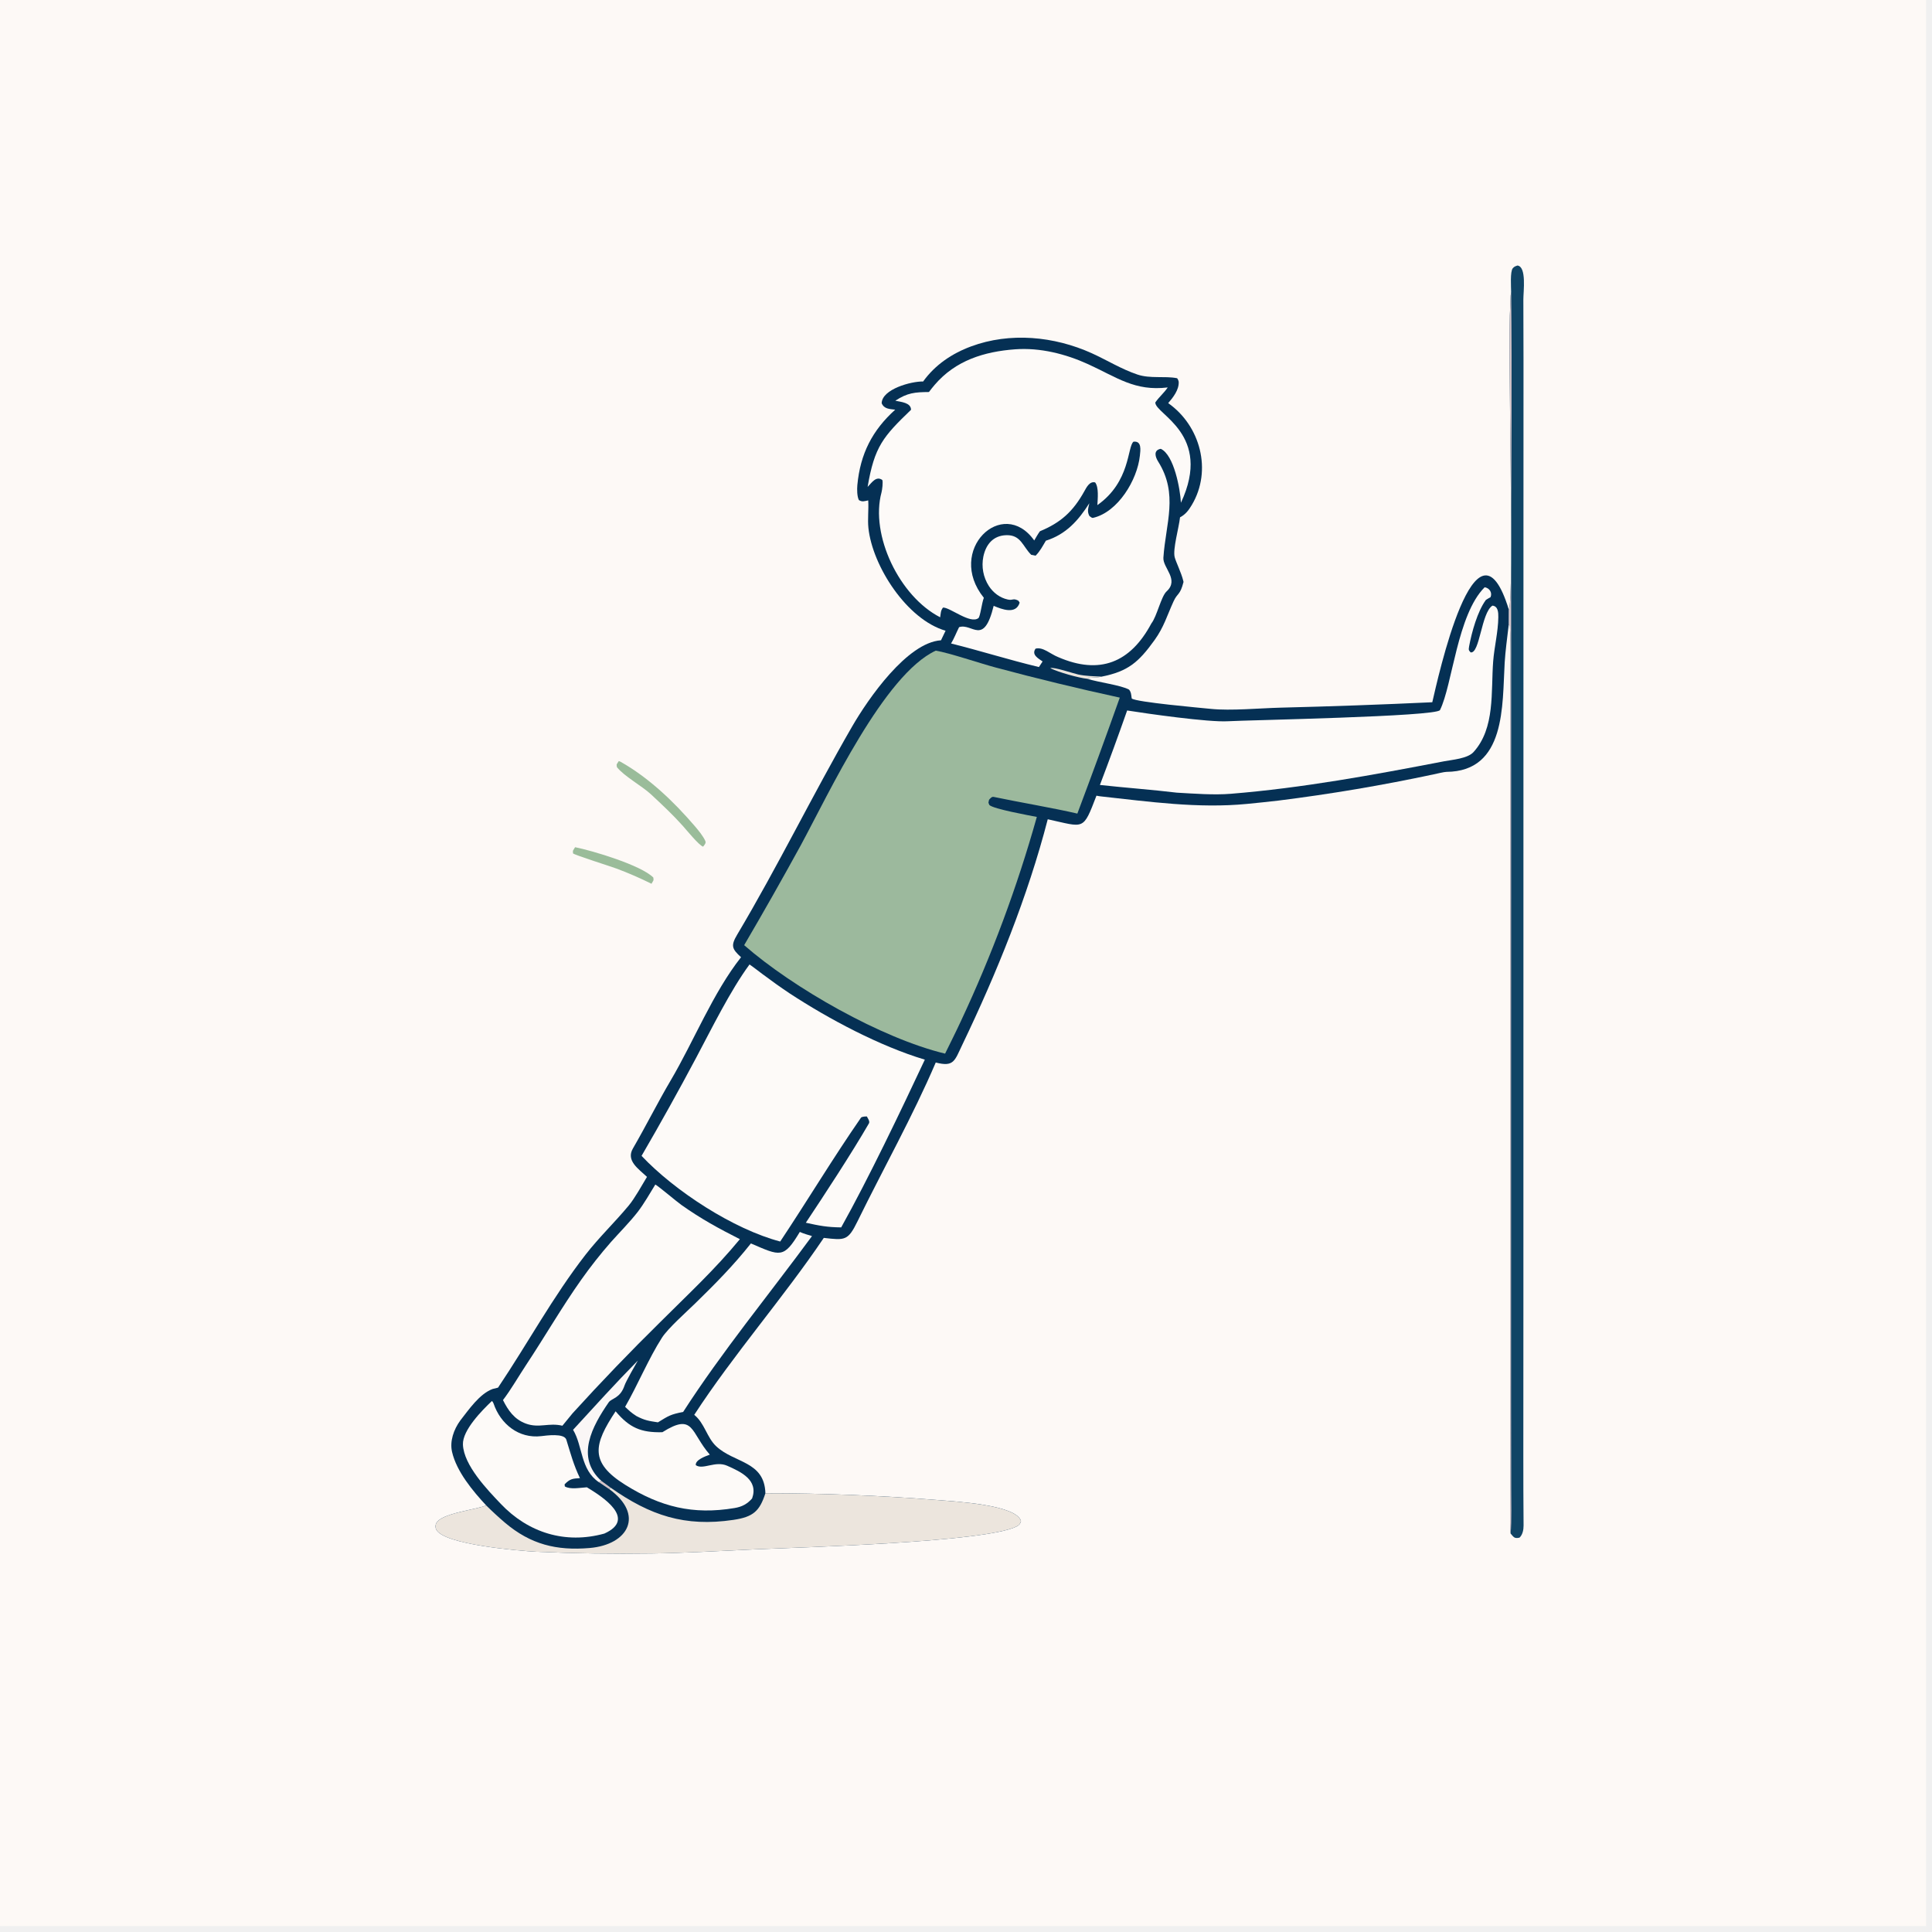
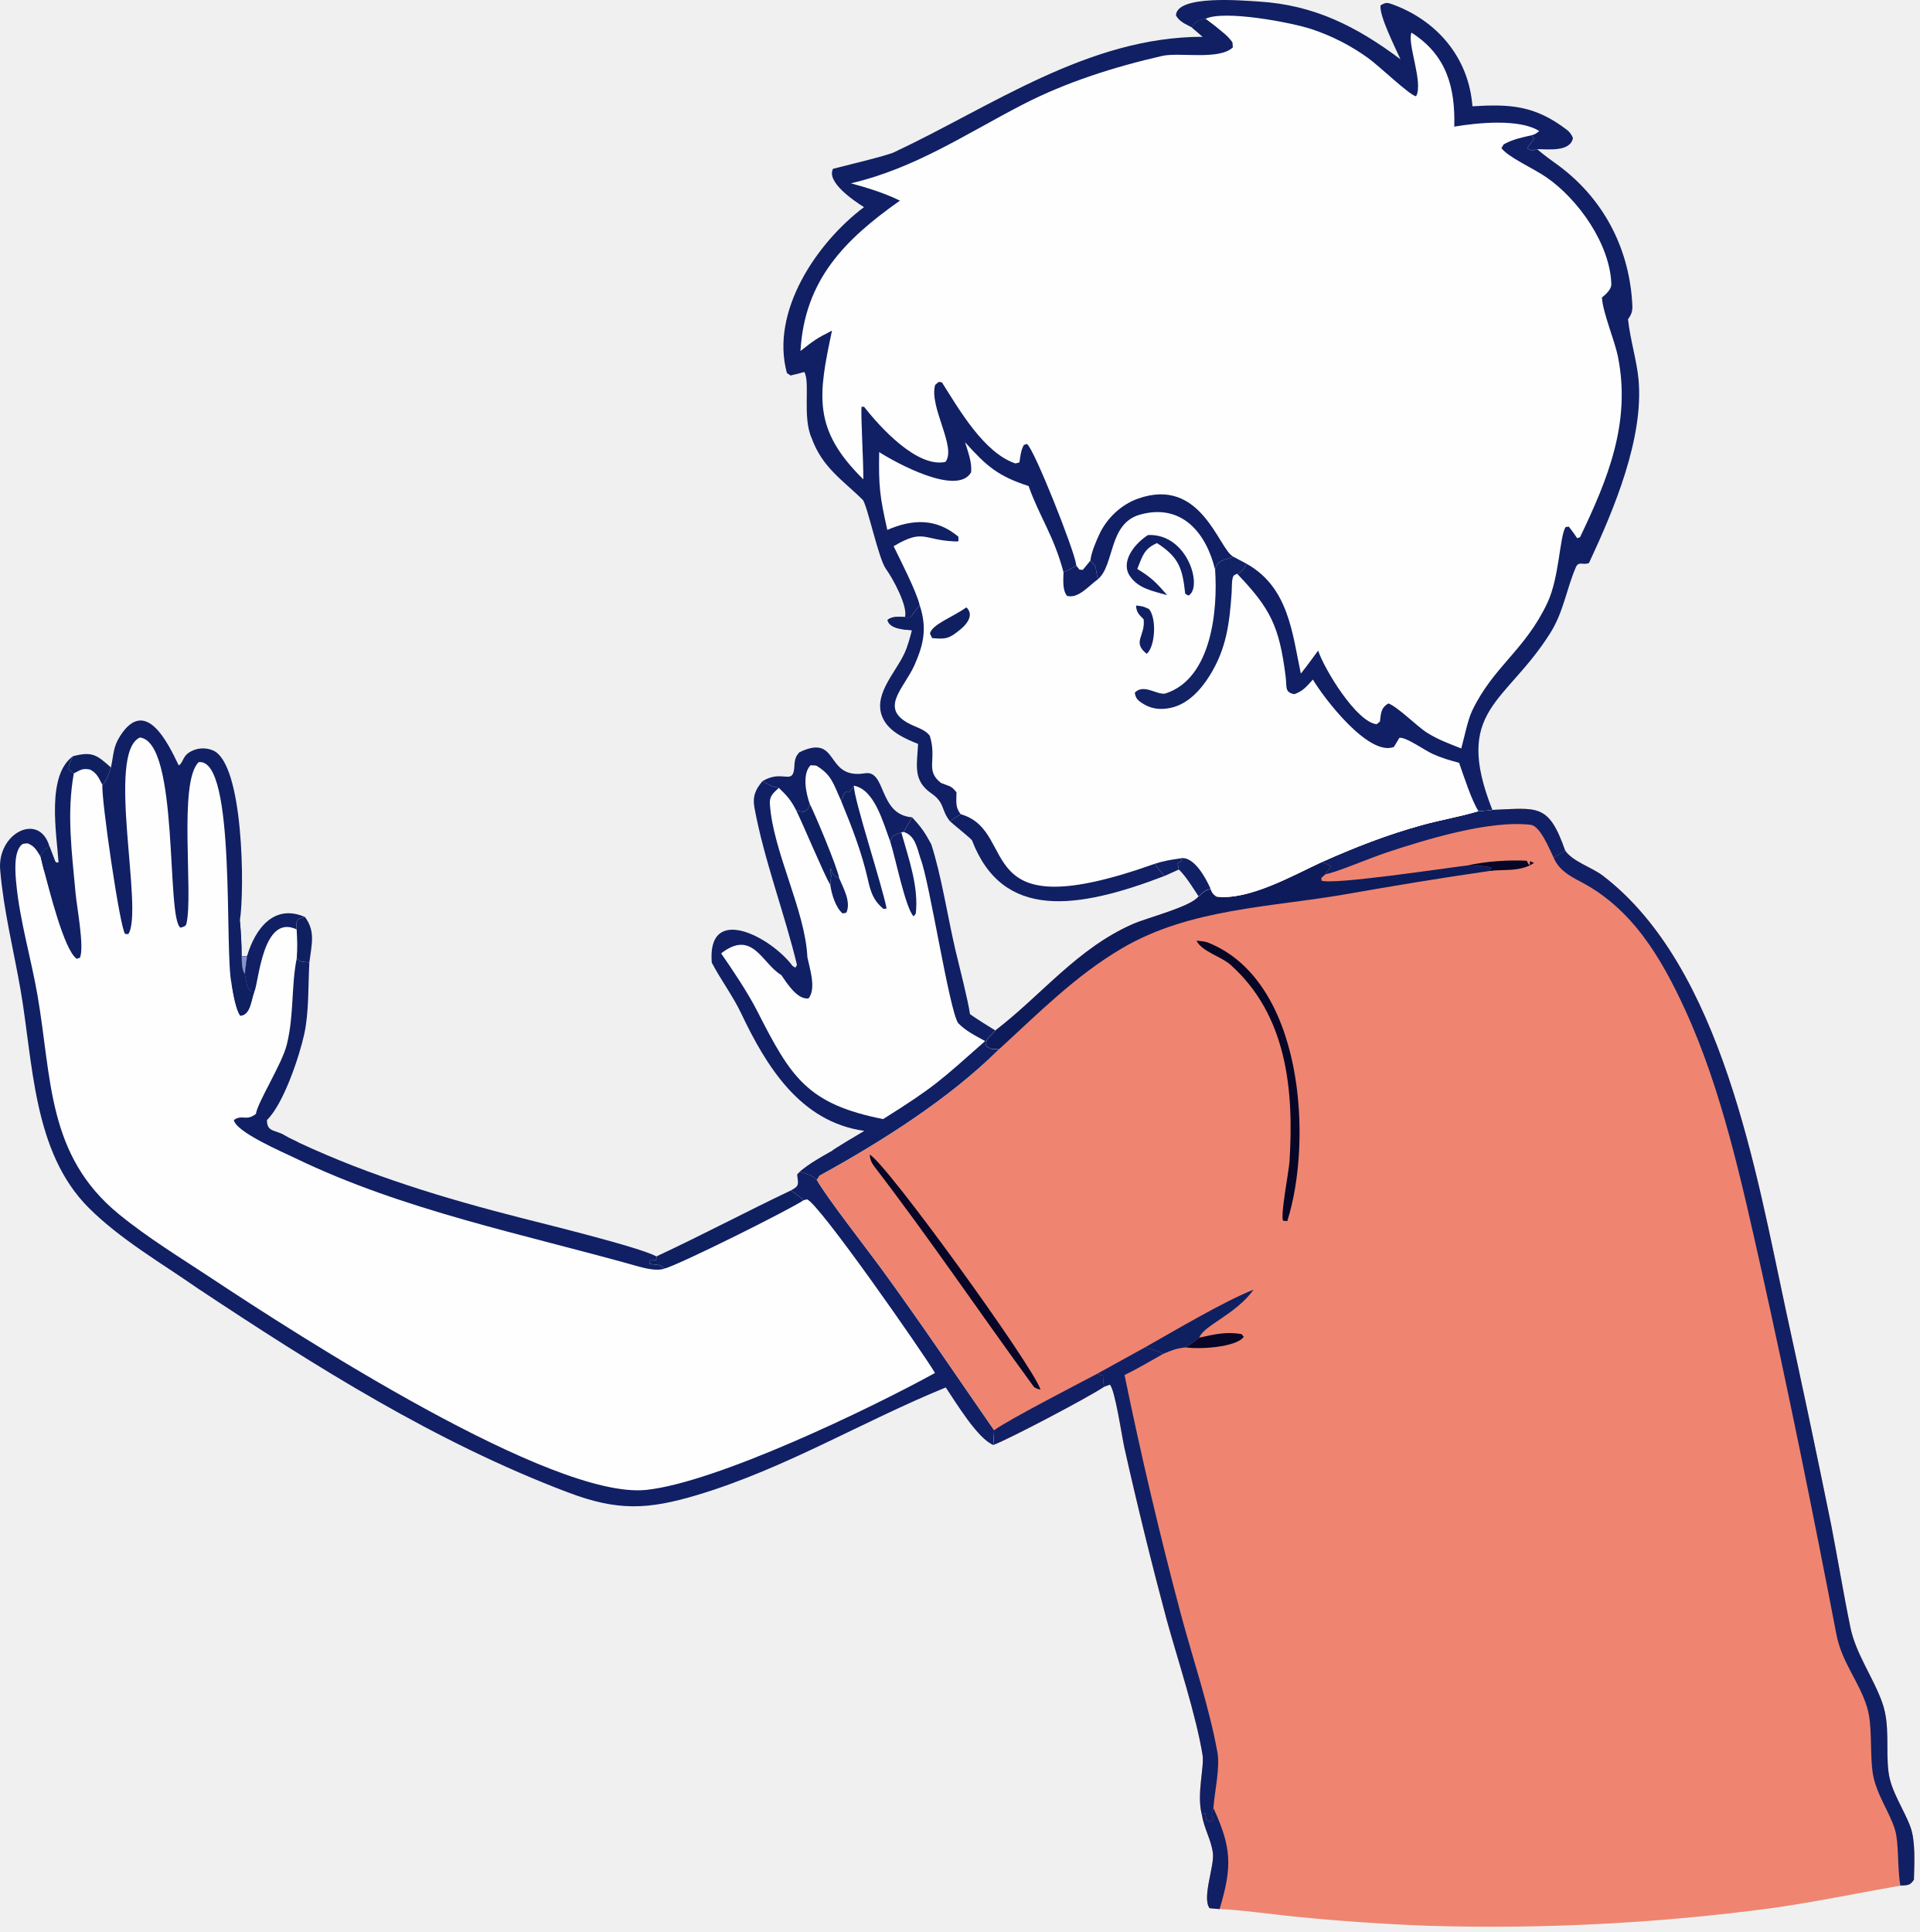
- <svg xmlns="http://www.w3.org/2000/svg" width="195" height="195" viewBox="0 0 195 195" fill="none">
-   <g clip-path="url(#clip0_7822_116765)">
-     <path d="M0 0H194.4V194.4H0V0Z" fill="#FDF9F6" />
-     <path d="M93.173 38.505C94.38 36.826 96.078 35.682 98.009 34.965C101.94 33.506 106.403 33.939 110.187 35.649C111.724 36.344 113.157 37.247 114.803 37.803C116.089 38.238 117.554 37.931 118.787 38.171C118.868 38.187 118.965 38.475 118.968 38.542C119.009 39.346 118.397 40.123 117.908 40.688C121.152 42.968 122.369 47.481 120.294 50.963C119.98 51.492 119.659 51.925 119.103 52.213C118.982 53.301 118.356 55.441 118.563 56.239C118.687 56.719 119.229 57.803 119.424 58.603L119.455 58.737C119.1 60.125 118.86 59.796 118.445 60.703C117.795 62.125 117.479 63.288 116.528 64.609C114.911 66.857 113.842 67.769 111.184 68.295C110.65 68.427 110.044 68.326 109.746 68.511C110.827 68.865 113.116 69.145 113.952 69.601C114.167 69.858 114.156 70.031 114.209 70.367L114.228 70.5C114.667 70.872 121.189 71.444 122.23 71.55C124.217 71.754 127.165 71.479 129.216 71.426C134.333 71.3 139.449 71.118 144.563 70.879C145.092 68.636 148.96 50.694 152.287 61.523C152.28 62.038 152.277 62.553 152.276 63.068C152.128 64.31 151.931 65.82 151.87 66.87C151.618 71.18 152.018 77.862 145.988 77.906C145.761 77.907 145.011 78.093 144.71 78.154C139.52 79.263 134.285 80.147 129.018 80.806C127.963 80.929 126.907 81.038 125.85 81.141C120.922 81.618 115.954 80.912 111.059 80.375C110.933 80.362 110.793 80.332 110.668 80.308C109.286 83.9 109.482 83.499 105.751 82.69C103.735 90.488 100.599 98.214 97.117 105.469C96.347 107.073 96.285 107.714 94.446 107.241C92.155 112.606 89.131 118.001 86.56 123.251C85.591 125.228 85.31 125.195 83.147 124.942C79.076 130.977 74.036 136.706 70.07 142.803C71.119 143.64 71.337 145.082 72.288 145.975C74.113 147.688 77.158 147.454 77.253 150.716C83.091 150.715 88.926 150.947 94.745 151.41C96.326 151.55 102.562 151.857 103.052 153.52C102.966 153.817 102.875 153.931 102.597 154.073C99.462 155.664 81.034 156.169 76.306 156.374C72.796 156.527 69.313 156.744 65.797 156.795C61.912 156.852 58.026 156.794 54.145 156.621C52.38 156.527 44.758 155.898 44.028 154.375C43.931 154.172 43.934 153.935 44.036 153.734C44.558 152.718 48.068 152.383 49.071 151.943C47.728 150.497 46.089 148.538 45.628 146.548C45.378 145.469 45.794 144.294 46.447 143.387C47.306 142.294 48.394 140.679 49.729 140.19C49.784 140.187 50.265 140.059 50.268 140.055C53.252 135.616 55.807 130.879 59.094 126.646C60.464 124.882 62.045 123.382 63.46 121.675C64.083 120.923 64.782 119.64 65.302 118.784C64.438 117.969 63.165 117.151 63.88 115.92C65.186 113.671 66.383 111.272 67.7 109.038C70.026 105.093 71.97 100.188 74.795 96.614C73.869 95.767 73.739 95.455 74.415 94.318C78.502 87.452 82.009 80.248 85.999 73.34C87.627 70.521 91.557 64.85 94.977 64.625L95.439 63.659C91.55 62.543 88.055 57.149 87.65 53.285C87.558 52.407 87.689 51.407 87.631 50.505C87.191 50.594 87.043 50.678 86.69 50.476C86.501 50.112 86.494 49.38 86.534 48.958C86.829 45.796 88.048 43.43 90.355 41.35C89.784 41.277 89.236 41.287 88.989 40.698C89.025 39.27 91.992 38.476 93.173 38.505Z" fill="#053054" />
-     <path d="M61.619 150.143C65.624 152.964 69.114 154.131 74.024 153.404C76.025 153.108 76.672 152.522 77.253 150.717C83.091 150.716 88.926 150.948 94.745 151.411C96.326 151.55 102.562 151.858 103.052 153.521C102.966 153.817 102.875 153.932 102.597 154.073C99.462 155.664 81.034 156.169 76.306 156.374C72.796 156.527 69.313 156.744 65.797 156.796C61.912 156.853 58.026 156.795 54.145 156.622C52.38 156.528 44.758 155.899 44.028 154.375C43.931 154.172 43.934 153.936 44.036 153.734C44.558 152.719 48.068 152.384 49.071 151.943C49.682 152.548 50.315 153.131 50.968 153.689C53.56 155.881 56.156 156.526 59.507 156.244C63.447 155.912 65.06 152.88 61.484 150.295L61.619 150.143Z" fill="#ECE5DD" />
-     <path d="M57.84 144.313C60.079 141.879 62.033 139.707 64.377 137.326C64.144 137.721 63.162 139.46 63.043 139.821C62.605 141.15 61.729 141.116 61.437 141.54C59.791 143.928 58.048 147.075 60.702 149.472L60.456 149.609C58.56 148.337 58.836 145.953 57.84 144.313Z" fill="#FAF6F6" />
-     <path d="M109.747 68.511C108.879 68.428 106.799 67.842 106.008 67.439C106.296 67.275 108.356 67.979 108.818 68.076C109.619 68.246 110.377 68.25 111.185 68.295C110.65 68.427 110.045 68.326 109.747 68.511Z" fill="#ECE5DD" />
-     <path d="M60.702 149.471L61.618 150.142L61.483 150.295L60.457 149.607L60.702 149.471Z" fill="#D3C3C8" />
-     <path d="M94.45 65.67C95.85 65.909 98.887 66.942 100.458 67.363C104.62 68.481 108.81 69.498 113.022 70.412C111.631 74.327 110.202 78.229 108.739 82.117C106.465 81.581 102.709 80.942 100.293 80.433C100.097 80.391 99.949 80.588 99.829 80.722C99.753 81.096 99.731 80.926 99.862 81.255C100.289 81.653 103.841 82.296 104.649 82.454C102.667 89.517 100.106 96.405 96.992 103.047C96.492 104.131 95.916 105.266 95.39 106.345C88.975 104.805 80.04 99.711 75.109 95.398C77.064 92.061 78.972 88.695 80.831 85.302C83.653 80.088 89.228 68.087 94.45 65.67Z" fill="#9CB99D" />
-     <path d="M102.47 35.255C104.983 35.073 107.548 35.72 109.823 36.757C112.729 38.083 114.536 39.509 117.86 39.105C117.468 39.69 117.045 39.999 116.607 40.619C116.576 41.813 122.435 43.813 119.193 50.743C119.123 49.383 118.499 45.91 117.157 45.3C116.385 45.438 116.612 46.137 116.89 46.577C118.966 49.873 117.654 52.819 117.423 56.287C117.355 57.316 119.053 58.495 117.745 59.692C117.189 60.202 116.771 62.214 116.208 62.928C114.089 66.897 110.983 68.139 106.802 66.322C106.023 66.016 105.257 65.263 104.518 65.472C104.092 66.09 104.787 66.448 105.231 66.762C105.212 66.805 104.907 67.257 104.861 67.326C101.858 66.609 98.929 65.676 95.992 64.949C96.287 64.472 96.534 63.83 96.803 63.3C98.134 62.855 99.285 65.274 100.293 61.147C101.111 61.496 102.548 62.059 102.915 60.825L102.785 60.626C102.226 60.337 102.267 60.63 101.713 60.51C100.913 60.336 100.247 59.823 99.805 59.144C99.243 58.266 99.044 57.203 99.251 56.18C99.509 54.944 100.246 54.058 101.56 54.017C103.045 53.97 103.222 55.15 104.084 55.999C104.085 55.999 104.478 56.077 104.522 56.086C104.966 55.652 105.24 55.111 105.561 54.573C107.59 53.936 108.839 52.54 109.949 50.79C109.838 51.312 109.709 51.615 109.956 52.081C110.069 52.162 110.203 52.296 110.323 52.269C112.835 51.692 114.787 48.448 115.049 46C115.108 45.447 115.265 44.477 114.404 44.582C113.774 45.09 114.111 48.624 110.76 50.982C110.791 50.338 110.92 49.187 110.535 48.692C109.977 48.547 109.665 49.185 109.426 49.614C108.302 51.627 107.073 52.748 104.962 53.62C104.768 53.881 104.557 54.264 104.387 54.55C101.191 50.055 95.44 55.549 99.301 60.336C99.087 60.876 98.943 62.243 98.747 62.391C97.923 63.011 95.9 61.306 95.183 61.321C94.936 61.628 94.959 61.881 94.893 62.304C90.786 60.202 87.803 54.011 88.974 49.69C89.039 49.451 89.14 48.653 89.052 48.445C88.435 48.01 88.001 48.699 87.57 49.145C88.259 45.053 89.147 44.064 91.951 41.361C91.948 40.634 90.944 40.573 90.366 40.446C91.587 39.638 92.359 39.58 93.759 39.568C93.946 39.319 94.14 39.076 94.342 38.839C96.447 36.379 99.334 35.486 102.47 35.255Z" fill="#FDFAF8" />
-     <path d="M75.65 97.346C75.745 97.39 76.765 98.172 76.956 98.315C77.849 98.987 78.761 99.635 79.69 100.257C83.646 102.85 88.793 105.588 93.345 106.953C90.913 112.142 87.672 118.922 84.903 123.883C83.503 123.868 82.71 123.717 81.334 123.412C83.172 120.655 85.969 116.384 87.702 113.387C87.817 113.187 87.605 112.896 87.492 112.686C87.364 112.682 86.977 112.699 86.899 112.812C84.071 116.893 81.501 121.174 78.748 125.309C74.038 124.07 68.111 120.223 64.754 116.664C66.653 113.4 68.489 110.099 70.262 106.765C71.819 103.841 73.72 99.965 75.65 97.346Z" fill="#FDFAF8" />
-     <path d="M149.849 59.273C150.352 59.353 150.635 59.83 150.442 60.274C150.396 60.3 149.991 60.526 149.97 60.555C149.116 61.726 148.547 63.801 148.281 65.228C148.201 65.652 148.264 65.642 148.433 65.846C149.364 66.001 149.503 61.852 150.631 61.129C151.204 61.18 151.235 61.814 151.228 62.295C151.211 63.786 150.823 65.277 150.708 66.762C150.474 69.796 150.926 73.486 148.721 75.912C148.119 76.571 146.566 76.682 145.737 76.842C138.616 78.213 131.456 79.535 124.219 80.119C122.489 80.259 120.522 80.102 118.783 80.005C116.302 79.706 113.551 79.506 111.016 79.228C111.965 76.734 112.881 74.227 113.765 71.709C115.727 72.023 121.986 72.915 123.934 72.797C125.823 72.683 145.011 72.331 145.34 71.668C146.599 69.135 147.078 62.035 149.849 59.273Z" fill="#FDFAF8" />
-     <path d="M66.143 119.557C66.551 119.789 68.243 121.242 68.792 121.629C70.793 123.043 72.507 123.972 74.677 125.073C72.101 128.193 69.514 130.57 66.648 133.432C63.611 136.42 60.658 139.491 57.793 142.644L56.764 143.901C55.38 143.571 54.411 144.175 53.084 143.688C51.905 143.255 51.296 142.366 50.766 141.312C51.59 140.233 52.35 138.901 53.108 137.756C54.965 134.953 56.731 131.895 58.669 129.16C59.602 127.842 60.602 126.573 61.666 125.359C62.539 124.381 63.583 123.331 64.376 122.307C64.963 121.55 65.633 120.393 66.143 119.557Z" fill="#FDFAF8" />
-     <path d="M80.727 124.34C81.088 124.509 81.568 124.641 81.956 124.761C77.638 130.64 72.868 136.424 68.953 142.507C67.674 142.765 67.521 142.876 66.406 143.559C65.489 143.419 65.082 143.369 64.235 142.924C63.702 142.578 63.55 142.428 63.094 141.994C64.359 139.803 65.464 137.118 66.814 135.015C67.416 134.077 69.25 132.448 70.141 131.58C72.189 129.582 74.003 127.753 75.79 125.502C78.759 126.778 79.092 127.067 80.727 124.34Z" fill="#FDFAF8" />
-     <path d="M49.646 141.408C49.729 141.472 49.783 141.56 49.817 141.66C50.517 143.728 52.359 145.221 54.629 144.951C55.129 144.892 56.95 144.63 57.16 145.31C57.597 146.72 57.883 147.831 58.534 149.189C57.792 149.241 57.547 149.246 56.986 149.814L57.009 150.026C57.561 150.36 58.529 150.157 59.237 150.115C60.806 151.066 64.3 153.301 60.998 154.786C57.044 155.88 53.307 154.694 50.546 151.789C49.2 150.374 46.806 147.897 46.724 145.802C46.666 144.35 48.669 142.336 49.646 141.408Z" fill="#FDFAF8" />
-     <path d="M62.134 142.445C63.524 144.095 64.683 144.609 66.853 144.556C70.064 142.539 69.677 144.575 71.643 146.819C71.221 146.975 70.159 147.346 70.228 147.882C70.955 148.386 72.195 147.409 73.393 147.939C74.794 148.559 76.577 149.386 75.911 151.241C75.42 151.802 74.892 152.084 74.14 152.209C69.938 152.917 66.659 152.088 63.105 149.866C59.486 147.602 59.906 145.809 62.134 142.445Z" fill="#FDFAF8" />
-     <path d="M152.521 29.468C152.518 28.989 152.405 27.399 152.691 27.071C152.844 26.896 152.947 26.876 153.159 26.799C154.1 26.916 153.753 29.422 153.755 30.24L153.77 36.413L153.765 54.75L153.76 130.361L153.752 146.82C153.75 149.208 153.758 151.592 153.777 153.98C153.78 154.394 153.68 154.912 153.364 155.199C152.852 155.308 152.795 155.164 152.467 154.783C152.387 154.265 152.416 152.99 152.418 152.418L152.427 148.412L152.42 133.321L152.425 86.063L152.421 70.86C152.42 68.671 152.527 65.231 152.39 63.121L152.277 63.067C152.278 62.553 152.281 62.038 152.288 61.523C152.879 60.571 152.145 34.701 152.433 30.878C152.461 30.512 152.429 29.944 152.521 29.468Z" fill="#104465" />
-     <path d="M152.288 61.524C152.879 60.572 152.145 34.703 152.433 30.88C152.461 30.513 152.429 29.945 152.521 29.469C152.628 38.029 152.522 46.739 152.525 55.316L152.517 112.952L152.516 141.165L152.528 150.123C152.527 151.29 152.584 153.696 152.467 154.784C152.387 154.267 152.416 152.991 152.418 152.419L152.427 148.414L152.42 133.322L152.425 86.065L152.421 70.862C152.42 68.672 152.527 65.232 152.39 63.123L152.277 63.069C152.278 62.554 152.281 62.039 152.288 61.524Z" fill="#D3C3C8" />
-     <path d="M62.456 76.818C62.508 76.837 62.559 76.855 62.611 76.874C65.464 78.475 68.004 80.905 70.126 83.38C70.483 83.796 70.966 84.382 71.188 84.879C71.288 85.102 71.103 85.267 70.966 85.455C70.546 85.321 69.292 83.775 68.907 83.345C67.885 82.206 66.822 81.216 65.707 80.176C64.801 79.332 62.959 78.327 62.264 77.423C62.214 77.073 62.218 77.197 62.456 76.818Z" fill="#9ABC9A" />
-     <path d="M58.047 85.51C59.839 85.87 64.693 87.323 65.939 88.568C65.992 88.912 65.964 88.818 65.757 89.2C64.611 88.63 63.436 88.12 62.238 87.671C61.62 87.439 57.997 86.301 57.838 86.135C57.801 85.793 57.83 85.879 58.047 85.51Z" fill="#9ABC9A" />
-   </g>
-   <defs>
-     <clipPath id="clip0_7822_116765">
-       <rect width="194.4" height="194.4" fill="white" />
-     </clipPath>
-   </defs>
+ <svg xmlns="http://www.w3.org/2000/svg" width="154" height="155" viewBox="0 0 154 155" fill="none">
+   <path d="M119.708 64.977C123.363 64.829 124.211 64.435 125.547 68.242C126.144 69.122 127.7 69.591 128.559 70.247C138.134 77.563 140.881 94.149 143.244 105.1C144.494 110.811 145.702 116.53 146.867 122.258C147.405 125.018 147.862 127.826 148.427 130.574C148.866 132.705 150.287 134.612 150.995 136.644C151.626 138.455 151.239 140.413 151.494 142.253C151.701 143.746 152.754 145.221 153.247 146.59C153.66 147.736 153.552 149.559 153.52 150.802C153.209 151.278 153.036 151.236 152.437 151.278C149.093 151.867 145.451 152.618 142.116 153.087C132.972 154.306 123.744 154.778 114.523 154.5C110.978 154.367 107.439 154.124 103.909 153.77C102.534 153.635 99.02 153.173 97.824 153.162L97.025 153.091C96.393 152.258 97.426 149.708 97.289 148.666C97.142 147.556 96.598 146.768 96.39 145.536C95.979 143.905 96.618 141.755 96.458 140.786C95.93 137.568 94.464 133.14 93.584 129.953C92.354 125.361 91.219 120.743 90.181 116.104C89.98 115.186 89.436 111.47 89.023 111.088L88.562 111.258C87.278 112.12 80.957 115.448 79.674 115.927L79.736 114.749C76.713 110.387 73.834 106.097 70.697 101.795C69.632 100.333 66.206 95.936 65.509 94.651L65.704 94.338C70.714 91.582 76.091 88.187 80.131 84.184C79.473 84.15 79.602 84.246 79.099 83.92C79.061 83.284 79.302 83.309 79.838 82.671C83.548 79.829 86.403 76.095 90.868 74.132C92.067 73.605 95.51 72.756 96.139 71.914L96.186 71.905C96.553 71.539 96.615 71.454 97.104 71.304C97.246 71.663 97.264 71.67 97.564 71.925C100.143 72.272 103.756 70.204 106.013 69.165C108.667 67.982 111.225 66.978 114.025 66.203C115.574 65.774 117.066 65.531 118.592 65.076C118.524 65.105 119.626 64.988 119.708 64.977Z" fill="#EF8570" />
+   <path d="M125.547 68.242C126.143 69.122 127.7 69.591 128.559 70.248C138.133 77.563 140.881 94.149 143.244 105.1C144.494 110.811 145.702 116.53 146.867 122.259C147.405 125.018 147.862 127.826 148.427 130.574C148.866 132.705 150.287 134.612 150.995 136.644C151.626 138.455 151.239 140.413 151.494 142.253C151.701 143.747 152.754 145.221 153.247 146.59C153.66 147.736 153.552 149.559 153.52 150.802C153.209 151.278 153.036 151.236 152.436 151.278C152.187 149.996 152.325 147.909 152.012 146.834C151.588 145.383 150.478 143.944 150.218 142.252C149.971 140.644 150.219 138.459 149.764 136.975C149.12 134.874 147.738 133.405 147.294 131.085C145.412 121.271 143.426 111.495 141.255 101.74C139.708 94.868 138.124 87.474 135.19 81.062C133.245 76.811 130.909 72.876 126.748 70.719C125.845 70.251 125.023 69.766 124.616 68.796L125.547 68.242Z" fill="#112064" />
+   <path d="M97.104 71.304C97.246 71.663 97.264 71.67 97.564 71.925C100.143 72.272 103.756 70.205 106.013 69.165C106.312 69.283 106.474 69.352 106.756 69.505C106.576 69.74 106.475 69.884 106.32 70.137L105.995 70.425L105.995 70.645C106.867 71.024 116.104 69.616 117.754 69.426C118.185 69.459 119.374 69.454 119.626 69.629L119.46 69.88C115.557 70.44 111.874 71.054 107.993 71.735C101.948 72.794 95.435 72.872 89.984 76.087C86.237 78.293 83.293 81.297 80.131 84.184C79.473 84.15 79.602 84.246 79.099 83.92C79.061 83.284 79.302 83.31 79.838 82.671C83.548 79.83 86.403 76.095 90.868 74.132C92.067 73.605 95.51 72.756 96.139 71.914L96.186 71.905C96.553 71.539 96.615 71.454 97.104 71.304Z" fill="#0E1B5A" />
+   <path d="M91.856 108.089C92.334 108.239 92.871 108.38 93.304 108.618C92.337 109.166 91.198 109.834 90.203 110.317C91.521 116.737 93.023 123.118 94.707 129.452C95.679 133.096 96.975 136.862 97.65 140.568C97.88 141.826 97.423 143.741 97.33 145.055C96.916 146.093 97.734 145.619 97.078 146.153L96.759 146.037C96.739 145.838 96.726 145.672 96.681 145.476L96.391 145.536C95.979 143.905 96.618 141.755 96.459 140.786C95.93 137.569 94.465 133.141 93.584 129.953C92.354 125.361 91.22 120.744 90.182 116.104C89.981 115.186 89.436 111.47 89.023 111.088L88.562 111.259C88.503 110.925 88.491 110.699 88.471 110.36L87.982 110.228L91.856 108.089Z" fill="#112064" />
+   <path d="M119.708 64.977C123.363 64.829 124.212 64.435 125.547 68.242L124.617 68.796C124.267 68.076 123.539 66.266 122.786 66.175C119.469 65.772 114.263 67.388 111.205 68.401C109.88 68.84 107.15 70.008 106.32 70.137C106.476 69.884 106.576 69.74 106.757 69.505C106.474 69.352 106.312 69.283 106.014 69.165C108.667 67.982 111.226 66.978 114.026 66.203C115.574 65.774 117.067 65.531 118.592 65.076C118.525 65.105 119.626 64.988 119.708 64.977Z" fill="#112064" />
+   <path d="M79.736 114.749C80.9 113.892 86.384 111.076 87.982 110.228L88.47 110.36C88.491 110.699 88.502 110.925 88.562 111.259C87.278 112.12 80.957 115.448 79.674 115.927L79.736 114.749Z" fill="#112064" />
+   <path d="M97.33 145.055C98.778 148.213 98.867 149.71 97.825 153.163L97.025 153.091C96.393 152.258 97.427 149.708 97.289 148.666C97.142 147.556 96.598 146.768 96.391 145.536L96.681 145.476C96.726 145.672 96.738 145.838 96.758 146.037L97.078 146.153C97.734 145.619 96.915 146.093 97.33 145.055Z" fill="#112064" />
+   <path d="M91.856 108.089C94.203 106.766 98.15 104.418 100.559 103.463C99.122 105.463 96.525 106.348 96.2 107.315C95.871 107.566 95.47 107.897 95.119 108.097C94.297 108.193 94.077 108.298 93.304 108.619C92.871 108.38 92.334 108.24 91.856 108.089Z" fill="#0F2061" />
+   <path d="M96.199 107.315C97.384 107.057 98.376 106.812 99.593 107.035L99.765 107.254C99.125 108.115 96.143 108.261 95.118 108.097C95.469 107.897 95.871 107.566 96.199 107.315Z" fill="#070627" />
+   <path d="M117.754 69.426C119.155 69.104 121.024 68.974 122.458 69.055L122.639 69.382L122.712 69.364L122.72 69.085L123.047 69.231C121.952 69.98 120.585 69.716 119.46 69.88L119.626 69.629C119.373 69.454 118.185 69.46 117.754 69.426Z" fill="#070627" />
+   <path d="M95.974 75.468C96.205 75.486 96.641 75.521 96.848 75.602C104.611 78.638 105.305 91.56 103.254 97.969L102.919 97.933C102.687 97.502 103.383 94.005 103.437 93.14C103.794 87.433 103.219 81.43 98.69 77.392C97.959 76.74 96.407 76.346 95.974 75.468Z" fill="#070627" />
+   <path d="M69.755 92.633C71.007 93.189 82.814 109.52 83.467 111.486C83.307 111.459 83.008 111.372 82.912 111.241C78.625 105.378 74.554 99.349 70.125 93.577C69.891 93.272 69.798 93.016 69.755 92.633Z" fill="#070627" />
+   <path d="M95.603 2.201C95.09 1.928 94.603 1.743 94.326 1.241C94.367 -0.44 99.746 0.049 100.948 0.121C105.41 0.39 108.815 2.12 112.331 4.753C111.902 3.788 110.623 1.265 110.733 0.429C111.093 0.233 111.19 0.169 111.632 0.326C115.257 1.62 117.811 4.612 118.109 8.526C121.097 8.345 123.11 8.437 125.696 10.425C125.911 10.59 126.068 10.818 126.172 11.07C125.968 12.19 124.214 11.979 123.306 11.964C123.842 12.454 124.463 12.868 125.038 13.297C128.565 15.923 130.611 19.773 130.916 24.149C130.962 24.805 130.977 25.072 130.587 25.617C130.768 27.253 131.281 28.908 131.424 30.366C131.89 35.106 129.474 40.855 127.456 45.171C126.971 45.373 126.629 44.981 126.396 45.527C125.633 47.31 125.422 49.088 124.352 50.79C120.774 56.479 116.524 56.917 119.708 64.977C119.625 64.988 118.524 65.105 118.592 65.076C117.066 65.532 115.573 65.774 114.025 66.203C111.225 66.978 108.666 67.982 106.013 69.165C103.756 70.205 100.143 72.272 97.564 71.925C97.264 71.67 97.246 71.663 97.104 71.304C96.614 71.454 96.552 71.539 96.186 71.905L96.139 71.914C95.692 71.24 95.126 70.303 94.558 69.76L93.408 70.279C86.4 72.959 80.431 73.845 77.967 67.426C77.917 67.297 76.498 66.173 76.19 65.879C75.455 64.95 75.814 64.413 74.682 63.635C73.195 62.595 73.562 61.345 73.639 59.683C72.638 59.285 71.447 58.764 70.896 57.776C69.855 55.91 71.781 54.054 72.531 52.446C72.815 51.837 72.976 51.198 73.144 50.557C72.536 50.523 71.334 50.453 71.189 49.736C71.595 49.419 72.071 49.494 72.588 49.506C72.837 48.65 71.619 46.408 71.058 45.638C70.457 44.814 69.551 40.439 69.188 40.083C67.582 38.508 65.952 37.501 65.099 35.137C64.347 33.459 65.004 30.603 64.511 29.845C64.148 29.949 63.783 30.043 63.416 30.126L63.12 29.929C61.767 24.991 65.52 19.463 69.302 16.618C68.534 16.139 66.248 14.602 66.822 13.541C67.715 13.305 71.106 12.501 71.71 12.217C79.58 8.522 87.307 2.951 96.476 2.951L95.603 2.201Z" fill="#FEFEFE" />
+   <path d="M77.409 35.477C79.117 37.38 80.045 38.2 82.508 38.994C83.396 41.5 84.502 42.907 85.305 45.896C85.562 45.84 86.076 45.521 86.329 45.378L86.584 45.699L86.858 45.717L87.461 44.982C87.539 44.31 87.897 43.474 88.183 42.858C88.776 41.582 89.924 40.492 91.251 40.015C96.384 38.169 97.751 44.101 98.94 44.67L99.991 45.229C99.755 45.639 99.686 45.832 99.249 46.044C101.928 48.851 102.608 50.26 103.118 54.221C103.24 55.168 103.025 55.526 103.816 55.693C104.517 55.453 104.813 55.071 105.31 54.518C106.227 56.056 109.79 60.71 111.811 59.926L112.248 59.192C112.771 59.113 114.292 60.203 114.904 60.48C115.658 60.82 116.246 60.985 117.039 61.2C117.407 62.238 118.04 64.223 118.592 65.076C117.066 65.532 115.574 65.774 114.025 66.203C111.226 66.978 108.667 67.982 106.014 69.165C103.756 70.205 100.143 72.273 97.565 71.925C97.264 71.67 97.246 71.663 97.104 71.304C96.615 71.454 96.553 71.539 96.187 71.905L96.14 71.914C95.692 71.24 95.126 70.303 94.558 69.76L93.409 70.279C86.4 72.959 80.431 73.845 77.967 67.426C77.918 67.297 76.498 66.173 76.19 65.879C75.456 64.95 75.814 64.413 74.683 63.635C73.195 62.595 73.563 61.345 73.64 59.683C72.638 59.285 71.447 58.764 70.896 57.776C69.856 55.91 71.781 54.054 72.531 52.446C72.815 51.837 72.976 51.198 73.145 50.557C72.537 50.523 71.334 50.453 71.19 49.736C71.595 49.419 72.071 49.494 72.589 49.506L72.864 49.608L73.123 49.439C73.267 49.142 73.558 48.821 73.772 48.559C73.507 47.437 72.234 44.963 71.68 43.823C74.09 42.387 74.048 43.33 76.535 43.433C76.878 43.447 76.766 43.461 77.001 43.232L76.807 43.442L76.882 43.424L76.877 43.06C75.102 41.569 73.217 41.631 71.175 42.513C70.569 39.836 70.473 39.017 70.52 36.268C71.832 37.111 76.77 39.826 77.892 37.901C77.983 37.108 77.646 36.255 77.409 35.477Z" fill="#FEFEFE" />
+   <path d="M73.772 48.558C74.377 50.404 74.088 51.69 73.356 53.352C72.503 55.288 70.302 56.944 73.292 58.229C73.738 58.421 74.301 58.63 74.584 59.037C75.184 60.986 74.17 61.796 75.484 62.816C76.234 63.123 76.27 63.01 76.722 63.565C76.718 64.303 76.61 64.769 77.063 65.321C76.77 65.505 76.48 65.691 76.19 65.879C75.456 64.95 75.814 64.413 74.683 63.635C73.195 62.595 73.563 61.345 73.64 59.683C72.639 59.285 71.447 58.764 70.896 57.775C69.856 55.91 71.781 54.054 72.531 52.446C72.815 51.837 72.977 51.198 73.145 50.557C72.537 50.523 71.334 50.452 71.19 49.735C71.596 49.419 72.071 49.494 72.589 49.506L72.864 49.607L73.124 49.438C73.267 49.142 73.558 48.82 73.772 48.558Z" fill="#112064" />
+   <path d="M73.123 49.438C73.549 49.927 73.446 49.689 73.507 50.337C73.264 50.567 73.381 50.549 73.145 50.557C72.537 50.523 71.334 50.452 71.189 49.735C71.595 49.419 72.071 49.494 72.589 49.506L72.864 49.607L73.123 49.438Z" fill="#0F2061" />
+   <path d="M77.063 65.321L77.193 65.362C81.798 66.848 77.714 74.618 92.619 69.302C92.885 69.658 93.098 69.957 93.409 70.279C86.4 72.959 80.432 73.845 77.968 67.426C77.918 67.297 76.498 66.173 76.19 65.879C76.48 65.691 76.77 65.505 77.063 65.321Z" fill="#112064" />
+   <path d="M98.94 44.67L99.991 45.229C99.755 45.639 99.686 45.832 99.25 46.044C99.083 46.084 99.154 46.054 98.99 46.157C98.778 46.289 98.817 47.21 98.796 47.514C98.623 50.01 98.376 52.065 97.013 54.232C96.299 55.368 95.271 56.497 93.903 56.789C93.031 56.976 92.275 56.874 91.531 56.358C91.208 56.134 91.081 55.959 91.026 55.57C91.759 54.799 92.874 55.839 93.523 55.624C97.193 54.407 97.689 48.945 97.467 45.708C97.605 44.94 98.241 44.929 98.94 44.67Z" fill="#112265" />
+   <path d="M87.461 44.982C87.54 44.31 87.898 43.473 88.184 42.858C88.776 41.582 89.924 40.492 91.252 40.015C96.384 38.169 97.751 44.101 98.94 44.67C98.241 44.929 97.604 44.94 97.467 45.708C96.753 42.738 94.783 40.363 91.455 41.284C88.905 41.989 89.421 45.295 88.077 46.464C87.782 45.533 88.109 45.586 87.461 44.982Z" fill="#112064" />
+   <path d="M86.329 45.378L86.584 45.699L86.857 45.717L87.46 44.982C88.108 45.586 87.782 45.533 88.077 46.464C87.327 46.994 86.498 48.061 85.581 47.803C85.205 47.293 85.299 46.55 85.305 45.896C85.562 45.84 86.076 45.521 86.329 45.378Z" fill="#112064" />
+   <path d="M94.669 68.866C95.747 68.63 96.725 70.443 97.104 71.304C96.615 71.454 96.553 71.539 96.187 71.905L96.14 71.914C95.692 71.239 95.127 70.303 94.558 69.76L94.463 69.27L94.815 69.036L94.669 68.866Z" fill="#112064" />
+   <path d="M92.619 69.302C93.381 69.055 93.873 68.989 94.669 68.866L94.815 69.036L94.463 69.27L94.558 69.76L93.409 70.279C93.098 69.956 92.884 69.658 92.619 69.302Z" fill="#112064" />
+   <path d="M92.089 42.923C95.287 42.789 96.502 47.149 95.328 47.784L95.068 47.635C94.849 45.608 94.583 44.725 92.806 43.57C91.755 44.035 91.647 44.606 91.225 45.644C92.395 46.359 92.749 46.747 93.621 47.747C92.508 47.423 91.335 47.242 90.639 46.225C89.825 45.034 91.074 43.557 92.089 42.923Z" fill="#112064" />
+   <path d="M77.514 48.727C78.144 49.312 77.579 50.053 77.06 50.479C76.159 51.219 75.907 51.302 74.771 51.194L74.594 50.832C74.741 50.092 76.444 49.504 77.514 48.727Z" fill="#0F2061" />
+   <path d="M91.123 48.579C91.632 48.635 91.713 48.642 92.169 48.869C92.793 49.626 92.663 51.868 91.984 52.453C90.773 51.518 91.894 51.019 91.734 49.685C91.345 49.277 91.167 49.155 91.123 48.579Z" fill="#112064" />
+   <path d="M95.603 2.201C95.982 1.603 96.068 1.687 96.694 1.511L97.611 2.208C98.116 2.616 98.476 2.87 98.859 3.399L98.889 3.802C97.788 4.855 94.609 4.171 93.221 4.487C89.411 5.355 85.502 6.594 82.041 8.383C77.409 10.777 73.41 13.5 68.253 14.707C69.592 15.069 70.935 15.486 72.187 16.096C67.777 19.209 64.537 22.443 64.209 28.16C65.274 27.324 65.457 27.174 66.671 26.558L66.737 26.525C65.638 31.704 65.147 34.425 69.249 38.456C69.273 37.219 69.027 33.158 69.11 32.628L69.313 32.639C70.563 34.242 73.549 37.55 75.834 37.058C76.76 35.906 74.497 32.627 75.013 30.878L75.297 30.638L75.554 30.675C76.91 32.816 78.918 36.334 81.449 37.181L81.771 37.098C81.852 36.58 81.878 36.151 82.128 35.694L82.379 35.62C82.978 36.069 86.145 44.091 86.311 45.245L86.329 45.378C86.076 45.522 85.562 45.84 85.305 45.896C84.501 42.907 83.396 41.501 82.507 38.994C80.044 38.2 79.117 37.38 77.408 35.477C77.646 36.255 77.983 37.108 77.891 37.901C76.77 39.826 71.832 37.111 70.52 36.269C70.473 39.017 70.569 39.836 71.174 42.513C73.216 41.632 75.102 41.569 76.876 43.061L76.881 43.424L76.807 43.442L77.001 43.232C76.766 43.461 76.877 43.447 76.534 43.433C74.048 43.33 74.09 42.388 71.68 43.823C72.233 44.963 73.507 47.437 73.772 48.559C73.558 48.821 73.267 49.142 73.123 49.439L72.864 49.608L72.588 49.506C72.837 48.65 71.619 46.408 71.058 45.638C70.457 44.815 69.551 40.439 69.188 40.083C67.582 38.508 65.952 37.502 65.099 35.137C64.347 33.459 65.004 30.603 64.511 29.845C64.148 29.949 63.783 30.043 63.416 30.126L63.12 29.929C61.767 24.991 65.52 19.463 69.302 16.618C68.534 16.139 66.248 14.602 66.822 13.541C67.715 13.305 71.106 12.501 71.71 12.217C79.58 8.522 87.307 2.951 96.476 2.951L95.603 2.201Z" fill="#112064" />
+   <path d="M95.603 2.201C95.983 1.603 96.068 1.687 96.694 1.511L97.611 2.208C97.254 2.454 96.854 2.749 96.477 2.951L95.603 2.201Z" fill="#0F2061" />
+   <path d="M117.211 60.046C117.452 59.187 117.724 57.774 118.084 57.022C119.792 53.453 122.341 52.162 124.129 48.345C125.081 46.312 125.097 43.055 125.579 42.283L125.838 42.249C126.094 42.569 126.287 42.849 126.515 43.185L126.743 43.088C128.964 38.451 130.834 33.915 129.782 28.63C129.519 27.306 128.558 25.069 128.495 23.87C128.812 23.614 129.262 23.213 129.249 22.79C129.147 19.59 126.611 16.003 124.043 14.226C122.967 13.483 120.993 12.63 120.432 11.882L120.615 11.581C121.384 11.159 122.011 11.049 122.853 10.849L123.054 11.132C122.866 11.397 122.727 11.594 122.515 11.84L122.513 11.913C122.999 12.13 122.788 12.115 123.306 11.964C123.842 12.454 124.463 12.868 125.038 13.297C128.565 15.923 130.611 19.773 130.916 24.149C130.962 24.805 130.977 25.072 130.587 25.617C130.768 27.253 131.281 28.908 131.424 30.366C131.89 35.106 129.473 40.855 127.456 45.17C126.971 45.373 126.629 44.981 126.396 45.526C125.633 47.31 125.422 49.087 124.351 50.79C120.774 56.479 116.524 56.917 119.707 64.977C119.625 64.988 118.524 65.105 118.592 65.076C118.039 64.223 117.406 62.238 117.038 61.2C116.246 60.985 115.657 60.82 114.903 60.479C114.292 60.203 112.771 59.113 112.248 59.192L111.81 59.926C109.79 60.71 106.226 56.056 105.31 54.518C104.813 55.071 104.516 55.452 103.816 55.693C103.024 55.526 103.239 55.168 103.118 54.22C102.608 50.26 101.928 48.85 99.249 46.044C99.685 45.832 99.754 45.639 99.99 45.229C103.359 47.117 103.653 50.773 104.343 54.041C104.802 53.478 105.29 52.788 105.731 52.197C106.247 53.725 108.803 57.928 110.427 58.104L110.689 57.887C110.769 57.219 110.763 56.792 111.364 56.436C112.104 56.692 113.671 58.286 114.466 58.784C115.383 59.358 116.21 59.649 117.211 60.046Z" fill="#112064" />
+   <path d="M95.604 2.201C95.09 1.928 94.603 1.743 94.327 1.241C94.368 -0.44 99.747 0.049 100.949 0.121C105.411 0.39 108.816 2.12 112.332 4.753C111.903 3.788 110.624 1.265 110.734 0.429C111.094 0.233 111.19 0.169 111.632 0.326C115.258 1.62 117.812 4.612 118.109 8.526C121.098 8.345 123.111 8.437 125.697 10.425C125.912 10.59 126.069 10.818 126.173 11.07C125.969 12.19 124.214 11.979 123.307 11.964C122.789 12.115 123 12.13 122.514 11.913L122.516 11.84C122.728 11.594 122.867 11.397 123.055 11.132L122.854 10.849C123.159 10.774 123.222 10.702 123.467 10.517C121.886 9.49 118.417 9.858 116.651 10.16C116.735 6.989 116.025 4.41 113.22 2.619C112.843 3.452 114.198 6.66 113.586 7.726C113.057 7.64 110.66 5.318 109.739 4.655C108.368 3.667 106.855 2.891 105.253 2.353C103.592 1.795 98.174 0.78 96.695 1.511C96.069 1.687 95.983 1.603 95.604 2.201Z" fill="#112064" />
+   <path d="M8.896 61.571C9.129 60.538 9.05 59.956 9.645 59.031C11.671 55.883 13.457 59.564 14.338 61.411C14.779 61.114 14.581 60.585 15.49 60.201C15.995 59.989 16.563 59.988 17.069 60.197C19.563 61.222 19.618 71.495 19.245 73.828C19.319 74.83 19.381 75.689 19.379 76.698C19.568 76.711 19.692 76.757 19.824 76.678C20.474 74.496 21.994 72.486 24.462 73.569C23.804 73.74 23.718 73.787 23.796 74.564C23.845 75.465 23.869 75.979 23.802 76.893C24.154 77.224 24.263 77.141 24.817 77.213C24.711 79.048 24.794 81.181 24.41 82.947C24.016 84.759 22.747 88.563 21.42 89.852C21.385 90.856 22.122 90.628 22.868 91.101C23.219 91.323 23.661 91.485 24.024 91.692C29.682 94.332 35.689 96.149 41.727 97.692C43.53 98.157 51.238 100.035 52.655 100.797C56.306 99.094 59.837 97.218 63.443 95.503C64.185 95.115 64.005 94.973 63.939 94.223L64.168 93.99C64.697 94.17 65.135 94.254 65.509 94.651C66.207 95.936 69.632 100.333 70.698 101.795C73.834 106.097 76.713 110.387 79.737 114.749L79.674 115.927C78.428 115.43 76.69 112.548 75.862 111.314C69.211 114.024 62.959 117.829 55.973 119.928C51.943 121.139 49.529 121.236 45.554 119.731C34.939 115.711 25.286 109.623 15.871 103.371C12.937 101.326 9.664 99.443 7.123 96.908C2.609 92.405 2.667 85.233 1.638 79.358C1.067 76.093 0.301 73.118 0.014 69.798C-0.243 66.819 3.155 65.13 3.964 67.895L4.408 69.061L4.527 69.201L4.696 69.185C4.542 66.899 3.703 62.2 5.858 60.666C7.394 60.272 7.756 60.55 8.896 61.571Z" fill="#FEFEFE" />
+   <path d="M75.862 111.314C69.211 114.024 62.959 117.829 55.973 119.928C51.943 121.138 49.529 121.236 45.554 119.731C34.939 115.711 25.286 109.623 15.871 103.371C12.937 101.326 9.664 99.443 7.123 96.908C2.609 92.405 2.667 85.233 1.638 79.358C1.067 76.093 0.301 73.117 0.014 69.798C-0.243 66.819 3.155 65.13 3.964 67.895C3.609 68.182 3.387 68.295 3.257 68.726C2.928 68.212 2.792 67.898 2.232 67.664C1.982 67.683 1.845 67.643 1.668 67.839C1.078 68.493 1.229 70.115 1.311 70.945C1.607 73.947 2.491 76.868 3.005 79.834C4.165 86.517 3.753 92.676 9.531 97.407C11.863 99.317 14.517 100.93 17.028 102.593C23.805 107.08 44.292 120.332 51.851 119.53C57.471 118.934 69.757 113.04 74.998 110.15C74.108 108.626 65.647 96.47 64.729 96.221L64.454 96.294C64.246 96.053 63.722 95.704 63.443 95.503C64.185 95.115 64.005 94.973 63.939 94.223L64.168 93.99C64.697 94.17 65.135 94.254 65.509 94.651C66.207 95.936 69.632 100.333 70.698 101.795C73.834 106.097 76.713 110.387 79.737 114.748L79.674 115.927C78.428 115.43 76.69 112.548 75.862 111.314Z" fill="#112064" />
+   <path d="M8.896 61.571C9.129 60.538 9.05 59.956 9.645 59.031C11.671 55.883 13.457 59.564 14.338 61.411C14.779 61.114 14.581 60.585 15.49 60.201C15.994 59.989 16.563 59.988 17.069 60.197C19.563 61.222 19.618 71.495 19.245 73.828C19.319 74.83 19.381 75.689 19.379 76.698C19.568 76.711 19.692 76.757 19.824 76.678L19.631 78.165C19.757 78.729 19.751 79.195 20.104 79.535L20.395 79.568C20.14 80.241 20.094 81.426 19.279 81.487C18.916 81.022 18.68 79.567 18.579 78.939C17.977 76.461 18.974 60.763 15.939 61.146C14.29 62.719 15.518 71.629 14.959 74.084C14.902 74.335 14.753 74.329 14.487 74.428C13.301 73.776 14.409 59.529 11.222 59.169C8.479 60.401 11.555 73.104 10.29 74.94L10.033 74.927C9.602 74.378 8.103 63.974 8.215 62.975C8.598 62.572 8.713 62.099 8.896 61.571Z" fill="#112064" />
+   <path d="M19.244 73.828C19.318 74.83 19.38 75.689 19.379 76.698C19.567 76.712 19.692 76.757 19.824 76.679L19.63 78.165C19.757 78.729 19.751 79.195 20.104 79.535L20.394 79.568C20.139 80.241 20.094 81.426 19.278 81.487C18.915 81.022 18.679 79.567 18.578 78.939C19.633 78.255 19.087 75.172 19.244 73.828Z" fill="#0F2061" />
+   <path d="M19.824 76.679L19.631 78.166C19.376 77.698 19.402 77.233 19.379 76.698C19.567 76.712 19.692 76.757 19.824 76.679Z" fill="#8791CA" />
+   <path d="M23.801 76.894C24.153 77.224 24.262 77.141 24.816 77.214C24.711 79.048 24.793 81.181 24.409 82.947C24.015 84.759 22.747 88.563 21.419 89.852C21.384 90.856 22.121 90.629 22.868 91.101C23.219 91.323 23.661 91.485 24.023 91.693C29.681 94.332 35.689 96.15 41.726 97.692C43.53 98.157 51.238 100.035 52.654 100.797L52.645 101.084L52.156 101.065L52.077 101.387C52.92 101.564 52.713 101.318 53.299 101.775C52.766 101.993 51.792 101.77 51.239 101.614C41.961 98.997 32.407 97.132 23.668 92.91C22.642 92.414 18.923 90.821 18.757 89.854C19.459 89.374 19.73 89.987 20.529 89.364C20.654 88.436 22.621 85.363 23.003 83.817C23.599 81.404 23.349 79.126 23.801 76.894Z" fill="#112064" />
+   <path d="M4.408 69.061L4.527 69.201L4.696 69.185C4.542 66.899 3.703 62.2 5.858 60.666C5.677 61.051 5.527 61.291 5.498 61.716L5.921 62.048C5.336 65.292 5.771 68.441 6.065 71.691C6.163 72.773 6.777 75.973 6.414 76.834L6.154 76.924C5.126 76.21 3.934 71.3 3.518 69.789L3.257 68.726C3.387 68.295 3.608 68.182 3.964 67.895L4.408 69.061Z" fill="#112064" />
+   <path d="M3.257 68.726C3.387 68.295 3.608 68.182 3.964 67.895L4.408 69.061C3.964 69.664 4.198 69.471 3.518 69.789L3.257 68.726Z" fill="#0F2061" />
+   <path d="M52.654 100.797C56.306 99.094 59.837 97.218 63.443 95.503C63.722 95.704 64.246 96.053 64.454 96.294C63.303 97.068 54.459 101.485 53.299 101.775C52.713 101.318 52.92 101.564 52.077 101.387L52.156 101.064L52.645 101.084L52.654 100.797Z" fill="#0F2061" />
+   <path d="M19.824 76.678C20.474 74.496 21.993 72.486 24.462 73.569C23.804 73.74 23.718 73.787 23.796 74.564C21.029 73.254 20.754 78.936 20.395 79.568L20.104 79.535C19.751 79.195 19.757 78.729 19.631 78.165L19.824 76.678Z" fill="#112064" />
+   <path d="M5.858 60.666C7.393 60.272 7.756 60.551 8.896 61.571C8.713 62.099 8.598 62.572 8.215 62.975C7.916 62.403 7.798 62.056 7.237 61.743C6.629 61.621 6.47 61.759 5.921 62.049L5.498 61.716C5.527 61.291 5.677 61.051 5.858 60.666Z" fill="#0F2061" />
+   <path d="M61.165 62.669C62.65 61.773 63.441 62.833 63.665 61.894C63.782 61.405 63.611 60.851 64.135 60.345C67.395 58.792 66.102 62.572 69.382 62.037C71.101 61.756 70.451 65.367 73.159 65.569C73.897 66.361 74.18 66.769 74.698 67.727C75.512 70.236 76.013 73.536 76.629 76.183C76.914 77.407 77.658 80.262 77.806 81.364C78.501 81.844 79.122 82.234 79.839 82.671C79.302 83.31 79.061 83.284 79.099 83.92C79.603 84.246 79.473 84.15 80.132 84.184C76.091 88.187 70.714 91.582 65.704 94.338L65.509 94.651C65.136 94.254 64.697 94.17 64.168 93.99C65.025 93.296 65.722 92.918 66.67 92.373C66.877 92.167 68.949 90.955 69.328 90.728C64.174 90.014 61.443 85.502 59.435 81.269C58.798 79.928 57.808 78.598 57.091 77.229C56.704 72.45 61.849 75.167 63.578 77.5L63.804 77.633L63.926 77.408C62.925 73.252 61.282 68.979 60.513 64.787C60.351 63.907 60.6 63.312 61.165 62.669Z" fill="#FEFEFE" />
+   <path d="M61.165 62.669C61.733 63.007 61.827 63.065 62.475 63.21C62.084 63.575 61.715 63.839 61.753 64.471C61.981 68.271 64.593 73.027 64.762 76.796C64.96 77.745 65.484 79.302 64.857 80.101C63.954 80.213 63.152 78.922 62.667 78.224C61.13 77.322 60.375 74.512 57.844 76.489C58.798 77.864 59.994 79.653 60.737 81.112C63.439 86.419 64.73 88.571 70.838 89.782C74.989 87.178 75.447 86.68 79.022 83.523C78.25 83.094 77.478 82.722 76.862 82.089C76.149 81.1 74.56 70.716 73.842 68.897C73.547 68.013 73.422 67.048 72.489 66.744L73.159 65.569C73.897 66.361 74.18 66.769 74.698 67.727C75.512 70.237 76.013 73.536 76.629 76.183C76.914 77.407 77.658 80.262 77.806 81.364C78.501 81.844 79.122 82.234 79.839 82.671C79.302 83.31 79.061 83.284 79.099 83.92C79.603 84.246 79.473 84.15 80.132 84.184C76.091 88.187 70.714 91.582 65.704 94.338L65.509 94.651C65.136 94.254 64.697 94.17 64.168 93.99C65.025 93.296 65.722 92.918 66.67 92.373C66.877 92.167 68.949 90.955 69.328 90.728C64.174 90.014 61.443 85.502 59.435 81.269C58.798 79.928 57.808 78.598 57.091 77.229C56.704 72.45 61.849 75.167 63.578 77.5L63.804 77.633L63.926 77.408C62.925 73.252 61.282 68.979 60.513 64.787C60.351 63.907 60.6 63.312 61.165 62.669Z" fill="#112064" />
+   <path d="M66.669 92.373C66.856 92.934 66.859 92.717 66.734 93.23C66.229 93.668 66.112 93.786 65.704 94.338L65.509 94.651C65.135 94.254 64.697 94.17 64.168 93.99C65.025 93.296 65.722 92.918 66.669 92.373Z" fill="#112064" />
+   <path d="M61.164 62.669C62.649 61.773 63.441 62.833 63.665 61.894C63.781 61.405 63.61 60.851 64.135 60.345C67.394 58.792 66.101 62.572 69.382 62.037C71.1 61.756 70.451 65.367 73.159 65.569L72.489 66.744L72.295 66.777C71.567 67.102 71.653 66.924 71.405 67.506C70.845 66.021 70.157 63.335 68.494 63.036C67.803 64.245 68.053 62.762 67.468 64.25C66.848 62.886 66.721 62.168 65.472 61.422L65.023 61.392C64.327 62.081 64.646 63.636 64.951 64.491C64.773 65.002 64.902 64.835 64.481 65.14C64.241 65.1 64.091 65.084 63.858 64.998C63.425 64.167 63.139 63.854 62.474 63.21C61.827 63.065 61.733 63.007 61.164 62.669Z" fill="#112064" />
+   <path d="M67.468 64.25C68.053 62.762 67.804 64.245 68.494 63.036C68.469 64.082 70.75 70.988 71.117 72.884L70.878 72.927C70.049 72.247 69.838 71.562 69.61 70.545C69.125 68.382 68.31 66.296 67.468 64.25Z" fill="#0F2061" />
+   <path d="M64.951 64.491C65.391 65.358 67.176 69.605 67.314 70.459C66.874 70.277 66.789 70.166 66.635 69.67C66.582 69.957 66.561 70.014 66.698 70.232C66.618 70.484 66.614 70.741 66.601 71.002C66.047 70.042 64.511 66.349 63.858 64.998C64.091 65.084 64.241 65.1 64.481 65.14C64.902 64.835 64.773 65.002 64.951 64.491Z" fill="#0F2061" />
+   <path d="M71.405 67.506C71.653 66.924 71.567 67.102 72.296 66.777C72.888 68.898 73.704 71.132 73.456 73.304L73.281 73.515C72.624 72.84 71.837 68.849 71.405 67.506Z" fill="#112064" />
+   <path d="M66.602 71.002C66.614 70.741 66.619 70.484 66.698 70.232C66.561 70.014 66.583 69.957 66.636 69.67C66.79 70.166 66.874 70.277 67.314 70.458C67.66 71.279 68.281 72.365 67.887 73.223L67.594 73.286C67.022 72.824 66.69 71.679 66.602 71.002Z" fill="#112064" />
+   <path d="M23.795 74.564C23.718 73.787 23.803 73.74 24.462 73.569C25.322 74.716 24.995 75.758 24.816 77.213C24.262 77.141 24.153 77.224 23.801 76.893C23.868 75.979 23.845 75.465 23.795 74.564Z" fill="#0F2061" />
</svg>
